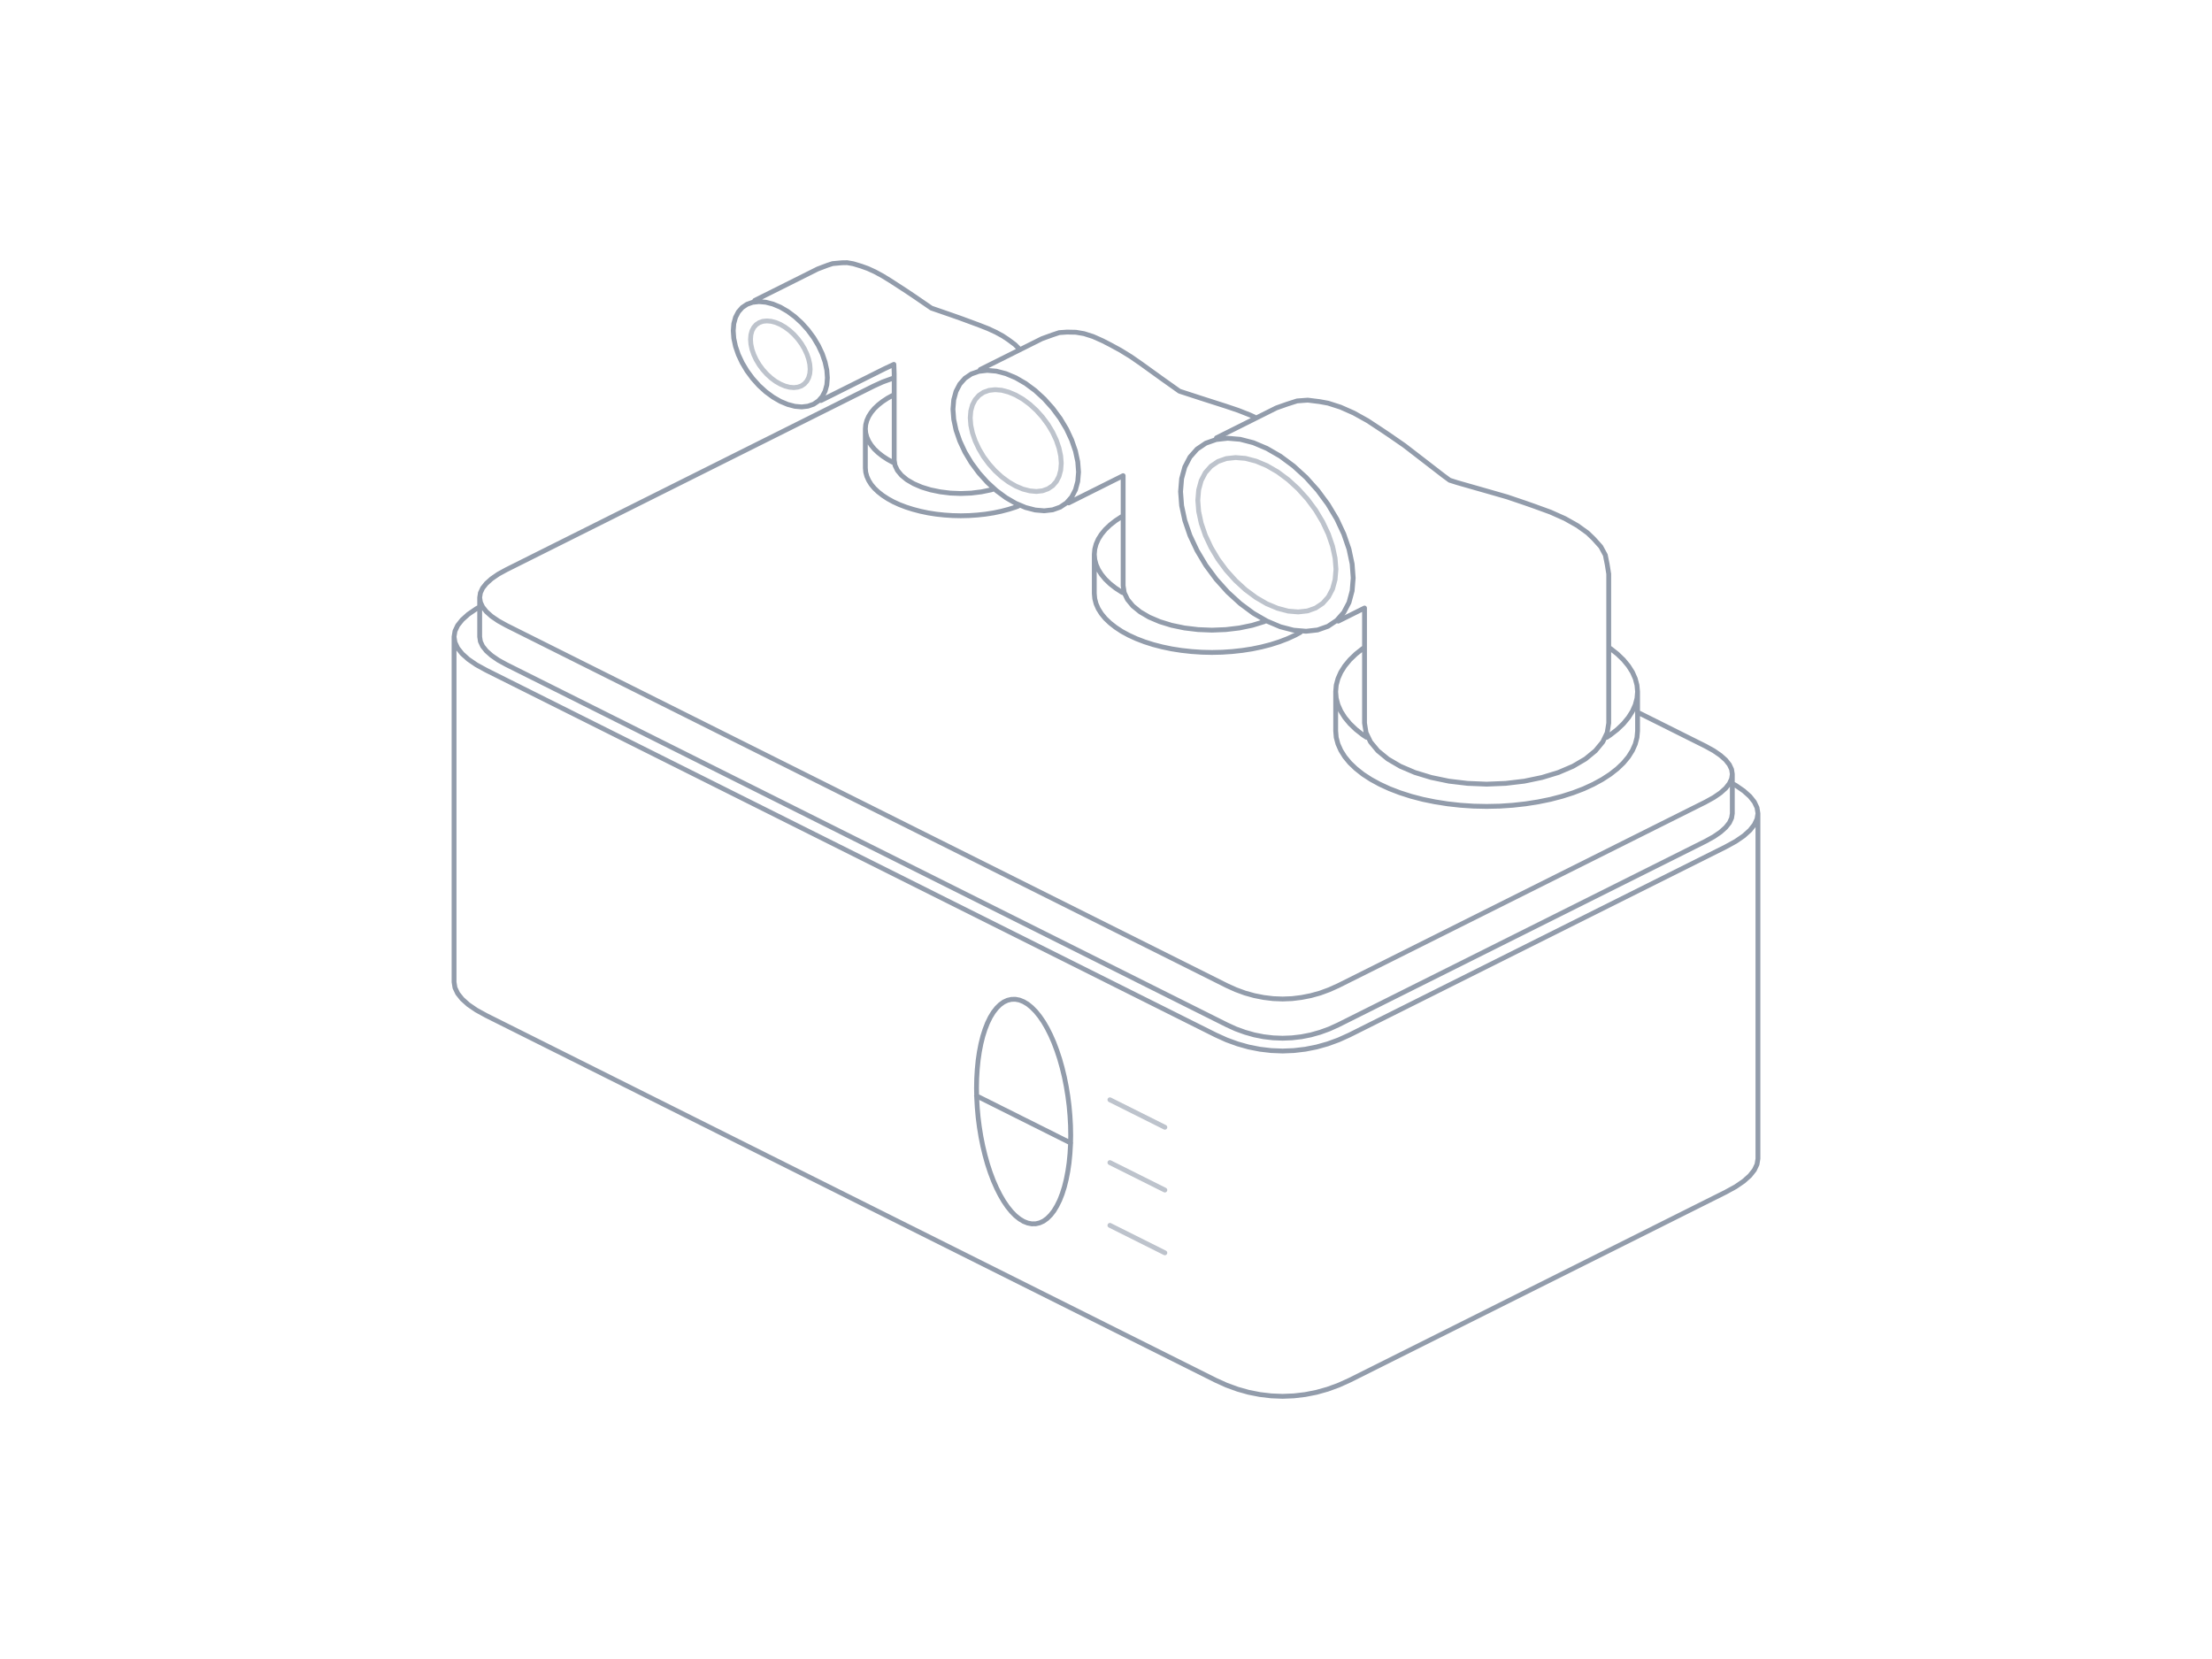
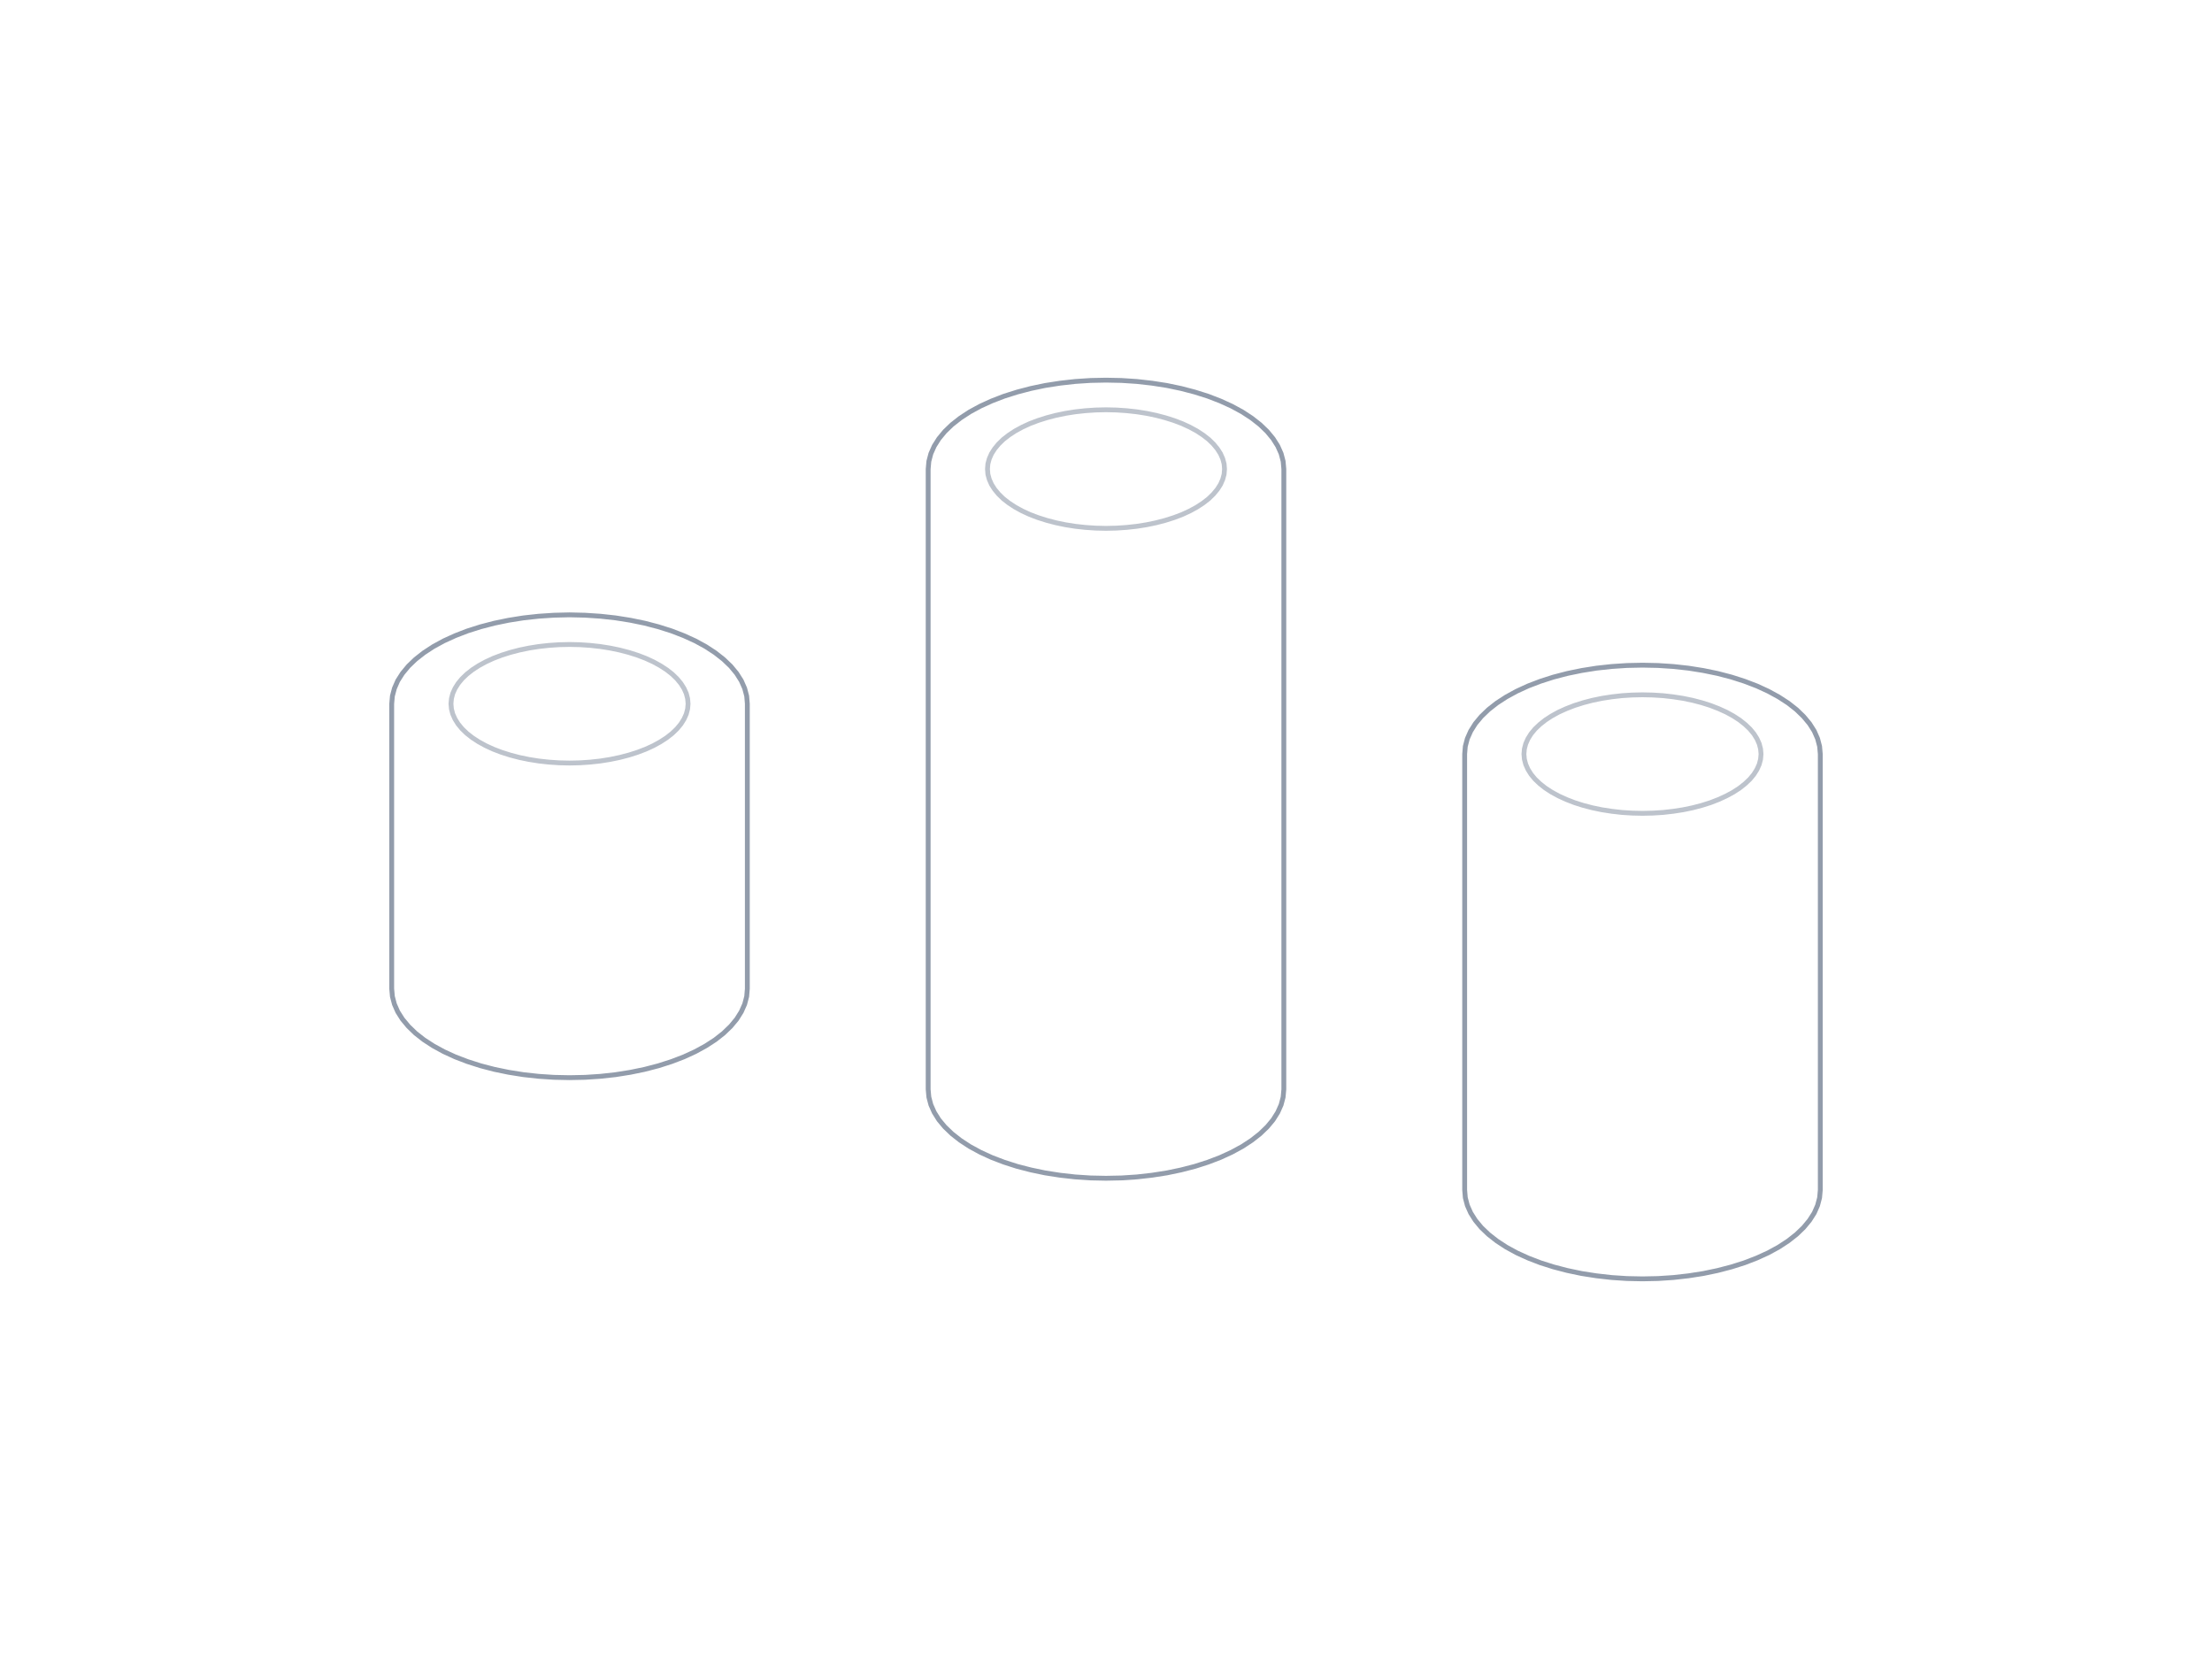
<svg xmlns="http://www.w3.org/2000/svg" viewBox="0 0 480 360" role="img" color="#8792a2" fill="none" stroke="currentColor" stroke-width="1.05" stroke-linecap="round" stroke-linejoin="round">
-   <path vector-effect="non-scaling-stroke" stroke-opacity=".55" d="M175.80,80.11 175.72,79.05 175.48,77.95 175.09,76.82 174.56,75.69 173.90,74.58 173.13,73.54 172.26,72.57 171.33,71.72 170.34,70.99 169.33,70.40 168.31,69.97 167.33,69.72 166.39,69.64 165.52,69.73 164.75,70.01 164.09,70.45 163.56,71.05 163.17,71.79 162.94,72.66 162.86,73.64 162.94,74.69 163.17,75.79 163.56,76.93 164.09,78.06 164.75,79.16 165.52,80.20 166.39,81.17 167.33,82.03 168.31,82.76 169.33,83.34 170.34,83.77 171.33,84.03 172.26,84.11 173.13,84.01 173.90,83.74 174.56,83.29 175.09,82.69 175.48,81.95 175.72,81.08 175.80,80.11 M230.29,100.54 230.17,98.94 229.81,97.25 229.22,95.52 228.41,93.79 227.40,92.11 226.22,90.52 224.90,89.05 223.47,87.74 221.96,86.62 220.42,85.73 218.87,85.08 217.36,84.68 215.93,84.56 214.61,84.71 213.43,85.13 212.43,85.80 211.62,86.72 211.02,87.86 210.66,89.18 210.54,90.67 210.66,92.27 211.02,93.96 211.62,95.69 212.43,97.41 213.43,99.10 214.61,100.69 215.93,102.16 217.36,103.47 218.87,104.59 220.42,105.48 221.96,106.13 223.47,106.52 224.90,106.65 226.22,106.50 227.40,106.08 228.41,105.41 229.22,104.49 229.81,103.35 230.17,102.03 230.29,100.54 M289.90,123.53 289.71,121.10 289.16,118.54 288.26,115.91 287.03,113.29 285.51,110.74 283.72,108.32 281.71,106.09 279.54,104.10 277.26,102.41 274.91,101.05 272.57,100.07 270.28,99.47 268.11,99.29 266.10,99.51 264.31,100.14 262.79,101.17 261.56,102.56 260.66,104.28 260.11,106.29 259.92,108.55 260.11,110.98 260.66,113.54 261.56,116.17 262.79,118.79 264.31,121.34 266.10,123.76 268.11,125.99 270.28,127.98 272.57,129.67 274.91,131.03 277.26,132.01 279.54,132.61 281.71,132.79 283.72,132.57 285.51,131.93 287.03,130.91 288.26,129.52 289.16,127.80 289.71,125.78 289.90,123.53 M240.85,265.90 252.77,271.86 M240.85,252.28 252.77,258.24 M240.85,238.65 252.77,244.61" />
-   <path vector-effect="non-scaling-stroke" stroke-opacity=".9" d="M103.74,131.89 103.37,132.10 101.63,133.29 100.28,134.50 99.31,135.72 98.73,136.95 98.53,138.18 98.53,213.11 98.73,214.34 99.31,215.57 100.28,216.79 101.63,218.00 103.37,219.19 105.50,220.36 263.81,299.52 266.15,300.58 268.54,301.45 270.95,302.13 273.39,302.61 275.85,302.90 278.32,303.00 280.78,302.90 283.24,302.61 285.68,302.13 288.10,301.45 290.48,300.58 292.83,299.52 374.50,258.68 376.63,257.51 378.37,256.32 379.72,255.11 380.69,253.89 381.27,252.66 381.47,251.43 381.47,176.50 381.27,175.26 380.69,174.03 379.72,172.81 378.37,171.61 376.63,170.41 376.26,170.21 M381.47,176.50 381.27,177.73 380.69,178.96 379.72,180.18 378.37,181.39 376.63,182.58 374.50,183.75 292.83,224.59 290.48,225.65 288.10,226.52 285.68,227.20 283.24,227.68 280.78,227.97 278.32,228.07 275.85,227.97 273.39,227.68 270.95,227.20 268.54,226.52 266.15,225.65 263.81,224.59 105.50,145.43 103.37,144.26 101.63,143.07 100.28,141.86 99.31,140.64 98.73,139.41 98.53,138.18 M193.69,82.11 193.53,82.16 191.55,82.88 189.59,83.77 109.89,123.62 108.12,124.59 106.67,125.59 105.54,126.60 104.73,127.61 104.25,128.64 104.09,129.66 104.09,138.18 104.25,139.21 104.73,140.23 105.54,141.25 106.67,142.25 108.12,143.25 109.89,144.22 266.23,222.39 268.18,223.28 270.17,224.00 272.18,224.57 274.21,224.97 276.26,225.21 278.32,225.29 280.37,225.21 282.42,224.97 284.45,224.57 286.47,224.00 288.45,223.28 290.41,222.39 370.11,182.54 371.88,181.56 373.33,180.57 374.46,179.56 375.27,178.55 375.75,177.52 375.91,176.50 375.91,167.98 375.75,166.95 375.27,165.93 374.46,164.91 373.33,163.91 371.88,162.91 370.11,161.93 355.70,154.73 M375.91,167.98 375.75,169.01 375.27,170.03 374.46,171.05 373.33,172.06 371.88,173.05 370.11,174.03 290.41,213.88 288.45,214.76 286.47,215.49 284.45,216.05 282.42,216.45 280.37,216.70 278.32,216.78 276.26,216.70 274.21,216.45 272.18,216.05 270.17,215.49 268.18,214.76 266.23,213.88 109.89,135.71 108.12,134.73 106.67,133.74 105.54,132.73 104.73,131.71 104.25,130.69 104.09,129.66 M193.69,85.81 192.63,86.39 191.53,87.11 190.56,87.87 189.72,88.67 189.03,89.51 188.49,90.37 188.10,91.25 187.86,92.15 187.78,93.05 187.78,101.56 187.86,102.47 188.10,103.36 188.49,104.24 189.03,105.11 189.72,105.94 190.56,106.74 191.53,107.50 192.63,108.22 193.85,108.89 195.18,109.50 196.62,110.05 198.14,110.53 199.74,110.95 201.41,111.30 203.13,111.57 204.90,111.76 206.69,111.88 208.50,111.92 210.30,111.88 212.09,111.76 213.86,111.57 215.58,111.30 217.25,110.95 218.85,110.53 220.37,110.05 220.94,109.83 M193.76,100.33 192.63,99.71 191.53,98.99 190.56,98.23 189.72,97.43 189.03,96.59 188.49,95.73 188.10,94.85 187.86,93.95 187.78,93.05 M198.45,64.35 196.66,63.15 193.22,60.92 191.51,59.87 189.87,58.98 188.32,58.27 186.90,57.76 185.15,57.23 183.83,57.00 182.68,57.02 180.68,57.20 179.60,57.55 177.43,58.37 163.77,65.20 M178.15,86.91 191.88,80.05 193.97,79.07 194.04,81.13 194.04,99.86 194.22,100.99 194.75,102.09 195.62,103.14 196.80,104.11 198.28,104.97 200.00,105.71 201.93,106.30 204.03,106.73 206.23,107.00 208.50,107.09 210.76,107.00 212.96,106.73 215.06,106.30 215.40,106.19 M221.08,75.61 220.23,74.77 218.82,73.72 217.60,72.91 216.12,72.10 214.41,71.31 212.50,70.56 208.55,69.10 206.45,68.36 202.11,66.86 198.45,64.35 M179.54,81.98 179.42,80.32 179.04,78.57 178.43,76.78 177.59,75.00 176.55,73.26 175.33,71.61 173.97,70.09 172.48,68.73 170.93,67.58 169.33,66.65 167.73,65.98 166.17,65.58 164.69,65.45 163.32,65.60 162.10,66.03 161.06,66.73 160.22,67.68 159.61,68.86 159.23,70.23 159.11,71.76 159.23,73.42 159.61,75.17 160.22,76.96 161.06,78.74 162.10,80.48 163.32,82.13 164.69,83.66 166.17,85.01 167.73,86.16 169.33,87.09 170.93,87.76 172.48,88.17 173.97,88.30 175.33,88.14 176.55,87.71 177.59,87.01 178.43,86.06 179.04,84.89 179.42,83.52 179.54,81.98 M243.37,112.13 242.08,112.98 240.88,113.92 239.85,114.90 239.00,115.93 238.33,116.99 237.85,118.08 237.56,119.18 237.46,120.30 237.46,128.81 237.56,129.92 237.85,131.03 238.33,132.12 239.00,133.18 239.85,134.21 240.88,135.19 242.08,136.13 243.43,137.02 244.94,137.84 246.58,138.59 248.35,139.27 250.23,139.87 252.20,140.38 254.26,140.81 256.38,141.14 258.56,141.38 260.77,141.53 262.99,141.58 265.22,141.53 267.42,141.38 269.60,141.14 271.72,140.81 273.78,140.38 275.75,139.87 277.63,139.27 279.40,138.59 281.04,137.84 282.16,137.23 M243.60,128.59 243.43,128.50 242.08,127.62 240.88,126.68 239.85,125.69 239.00,124.66 238.33,123.60 237.85,122.51 237.56,121.41 237.46,120.30 M252.04,82.12 247.71,79.00 245.42,77.41 243.15,76.01 240.96,74.82 239.27,73.95 237.18,73.02 235.23,72.40 233.47,72.10 231.53,72.06 229.85,72.18 228.41,72.66 226.11,73.49 212.71,80.19 M231.90,109.13 243.72,103.22 243.72,127.11 243.96,128.62 244.67,130.09 245.82,131.48 247.40,132.77 249.37,133.92 251.67,134.90 254.24,135.69 257.04,136.27 259.98,136.62 262.99,136.74 266.00,136.62 268.94,136.27 271.74,135.69 274.31,134.90 274.39,134.87 M272.22,90.50 271.22,90.04 268.68,89.04 265.95,88.12 260.67,86.43 255.94,84.89 252.04,82.12 M234.04,102.42 233.87,100.20 233.37,97.87 232.55,95.49 231.44,93.11 230.05,90.79 228.42,88.59 226.60,86.56 224.63,84.75 222.55,83.21 220.42,81.98 218.28,81.08 216.21,80.54 214.23,80.37 212.41,80.58 210.78,81.15 209.39,82.09 208.28,83.35 207.46,84.92 206.96,86.74 206.79,88.79 206.96,91.01 207.46,93.34 208.28,95.72 209.39,98.10 210.78,100.42 212.41,102.62 214.23,104.65 216.21,106.46 218.28,107.99 220.42,109.23 222.55,110.13 224.63,110.67 226.60,110.84 228.42,110.63 230.05,110.05 231.44,109.12 232.55,107.86 233.37,106.29 233.87,104.46 234.04,102.42 M295.75,140.71 294.23,141.91 292.91,143.18 291.82,144.50 290.96,145.86 290.34,147.26 289.96,148.67 289.84,150.10 289.84,158.61 289.96,160.04 290.34,161.46 290.96,162.85 291.82,164.22 292.91,165.54 294.23,166.80 295.76,168.01 297.50,169.14 299.43,170.19 301.54,171.16 303.81,172.03 306.22,172.80 308.75,173.46 311.39,174.00 314.12,174.43 316.91,174.74 319.74,174.93 322.59,174.99 325.45,174.93 328.28,174.74 331.07,174.43 333.80,174.00 336.44,173.46 338.97,172.80 341.38,172.03 343.65,171.16 345.75,170.19 347.68,169.14 349.42,168.01 350.96,166.80 352.28,165.54 353.37,164.22 354.23,162.85 354.85,161.46 355.22,160.04 355.35,158.61 355.35,150.10 355.22,148.67 354.85,147.26 354.23,145.86 353.37,144.50 352.28,143.18 350.96,141.91 349.44,140.71 M355.35,150.10 355.22,151.53 354.85,152.94 354.23,154.34 353.37,155.70 352.28,157.02 350.96,158.29 349.42,159.49 348.67,159.99 M296.52,159.99 295.76,159.49 294.23,158.29 292.91,157.02 291.82,155.70 290.96,154.34 290.34,152.94 289.96,151.53 289.84,150.10 M313.23,103.22 307.83,99.05 304.74,96.67 301.59,94.49 299.79,93.28 296.75,91.28 293.76,89.62 290.89,88.35 288.21,87.49 286.35,87.15 285.79,87.08 283.78,86.83 281.47,87.00 279.23,87.72 276.99,88.51 263.97,95.02 M290.39,134.79 296.10,131.94 296.10,156.91 296.43,158.98 297.40,161.00 298.99,162.92 301.16,164.70 303.86,166.28 307.02,167.63 310.57,168.71 314.41,169.51 318.45,169.99 322.59,170.16 326.74,169.99 330.78,169.51 334.62,168.71 338.17,167.63 341.33,166.28 344.03,164.70 346.20,162.92 347.79,161.00 348.76,158.98 349.09,156.91 349.09,124.55 348.76,122.48 348.35,120.44 347.37,118.63 346.12,117.24 345.77,116.86 344.49,115.63 342.29,114.05 339.59,112.53 336.43,111.12 332.91,109.84 330.80,109.10 327.05,107.83 323.12,106.70 316.25,104.74 314.58,104.21 313.23,103.22 M293.64,125.41 293.41,122.36 292.73,119.16 291.60,115.88 290.07,112.61 288.16,109.42 285.92,106.39 283.42,103.60 280.70,101.12 277.84,99.00 274.91,97.31 271.98,96.07 269.12,95.33 266.41,95.10 263.90,95.38 261.66,96.17 259.76,97.45 258.22,99.19 257.10,101.34 256.41,103.86 256.18,106.67 256.41,109.72 257.10,112.92 258.22,116.20 259.76,119.47 261.66,122.66 263.90,125.69 266.41,128.48 269.12,130.96 271.98,133.08 274.91,134.77 277.84,136.01 280.70,136.75 283.42,136.98 285.92,136.70 288.16,135.91 290.07,134.63 291.60,132.89 292.73,130.74 293.41,128.22 293.64,125.41 M232.34,246.32 232.30,244.22 232.18,242.10 231.99,239.97 231.72,237.85 231.38,235.76 230.97,233.71 230.49,231.72 229.95,229.80 229.34,227.96 228.69,226.23 227.98,224.61 227.23,223.12 226.44,221.76 225.61,220.55 224.76,219.50 223.89,218.62 223.01,217.90 222.12,217.37 221.23,217.01 220.34,216.84 219.47,216.86 218.62,217.06 217.80,217.44 217.01,218.01 216.26,218.75 215.55,219.66 214.89,220.74 214.29,221.97 213.75,223.35 213.27,224.86 212.86,226.50 212.52,228.25 212.25,230.10 212.06,232.04 211.94,234.04 211.90,236.10 211.94,238.20 212.06,240.32 212.25,242.44 212.52,244.56 212.86,246.65 213.27,248.70 213.75,250.70 214.29,252.62 214.89,254.45 215.55,256.19 216.26,257.81 217.01,259.30 217.80,260.66 218.62,261.86 219.47,262.91 220.34,263.80 221.23,264.51 222.12,265.05 223.01,265.40 223.89,265.57 224.76,265.56 225.61,265.36 226.44,264.98 227.23,264.41 227.98,263.67 228.69,262.76 229.34,261.68 229.95,260.45 230.49,259.07 230.97,257.55 231.38,255.91 231.72,254.16 231.99,252.31 232.18,250.38 232.30,248.38 232.34,246.32 M211.90,237.80 232.34,248.02" />
+   <path vector-effect="non-scaling-stroke" stroke-opacity=".55" d="M105.40,143.62 107.05,142.86 108.83,142.18 110.72,141.58 112.71,141.06 114.79,140.63 116.93,140.29 119.12,140.05 121.34,139.90 123.59,139.85 125.83,139.90 128.05,140.05 130.24,140.29 132.38,140.63 134.46,141.06 136.45,141.58 138.34,142.18 140.12,142.86 141.78,143.62 143.29,144.45 144.66,145.34 145.86,146.28 146.90,147.28 147.76,148.32 148.43,149.39 148.92,150.48 149.21,151.59 149.31,152.72 149.21,153.84 148.92,154.95 148.43,156.04 147.76,157.11 146.90,158.15 145.86,159.15 144.66,160.09 143.29,160.98 141.78,161.81 140.12,162.57 138.34,163.25 136.45,163.85 134.46,164.37 132.38,164.80 130.24,165.14 128.05,165.38 125.83,165.53 123.59,165.58 121.34,165.53 119.12,165.38 116.93,165.14 114.79,164.80 112.71,164.37 110.72,163.85 108.83,163.25 107.05,162.57 105.40,161.81 103.88,160.98 102.51,160.09 101.31,159.15 100.27,158.15 99.41,157.11 98.74,156.04 98.25,154.95 97.96,153.84 97.86,152.72 97.96,151.59 98.25,150.48 98.74,149.39 99.41,148.32 100.27,147.28 101.31,146.28 102.51,145.34 103.88,144.45 105.40,143.62 M221.81,92.69 223.46,91.93 225.25,91.25 227.14,90.65 229.13,90.13 231.20,89.70 233.34,89.36 235.53,89.12 237.76,88.97 240.00,88.92 242.24,88.97 244.47,89.12 246.66,89.36 248.80,89.70 250.87,90.13 252.86,90.65 254.75,91.25 256.54,91.93 258.19,92.69 259.71,93.52 261.07,94.41 262.28,95.35 263.31,96.35 264.17,97.39 264.85,98.46 265.33,99.55 265.63,100.66 265.72,101.78 265.63,102.91 265.33,104.02 264.85,105.11 264.17,106.18 263.31,107.22 262.28,108.22 261.07,109.16 259.71,110.05 258.19,110.88 256.54,111.64 254.75,112.32 252.86,112.92 250.87,113.44 248.80,113.87 246.66,114.21 244.47,114.45 242.24,114.60 240.00,114.65 237.76,114.60 235.53,114.45 233.34,114.21 231.20,113.87 229.13,113.44 227.14,112.92 225.25,112.32 223.46,111.64 221.81,110.88 220.29,110.05 218.93,109.16 217.72,108.22 216.69,107.22 215.83,106.18 215.15,105.11 214.67,104.02 214.37,102.91 214.28,101.78 214.37,100.66 214.67,99.55 215.15,98.46 215.83,97.39 216.69,96.35 217.72,95.35 218.93,94.41 220.29,93.52 221.81,92.69 M338.22,154.53 339.88,153.78 341.66,153.09 343.55,152.49 345.54,151.97 347.62,151.54 349.76,151.21 351.95,150.96 354.17,150.82 356.41,150.77 358.66,150.82 360.88,150.96 363.07,151.21 365.21,151.54 367.29,151.97 369.28,152.49 371.17,153.09 372.95,153.78 374.60,154.53 376.12,155.36 377.49,156.25 378.69,157.20 379.73,158.19 380.59,159.23 381.26,160.30 381.75,161.40 382.04,162.51 382.14,163.63 382.04,164.75 381.75,165.86 381.26,166.96 380.59,168.03 379.73,169.07 378.69,170.06 377.49,171.01 376.12,171.90 374.60,172.72 372.95,173.48 371.17,174.17 369.28,174.77 367.29,175.29 365.21,175.72 363.07,176.05 360.88,176.30 358.66,176.44 356.41,176.49 354.17,176.44 351.95,176.30 349.76,176.05 347.62,175.72 345.54,175.29 343.55,174.77 341.66,174.17 339.88,173.48 338.22,172.72 336.71,171.90 335.34,171.01 334.14,170.06 333.10,169.07 332.24,168.03 331.57,166.96 331.08,165.86 330.79,164.75 330.69,163.63 330.79,162.51 331.08,161.40 331.57,160.30 332.24,159.23 333.10,158.19 334.14,157.20 335.34,156.25 336.71,155.36 338.22,154.53" />
+   <path vector-effect="non-scaling-stroke" stroke-opacity=".9" d="M123.59,133.42 120.22,133.50 116.89,133.72 113.60,134.08 110.39,134.59 107.28,135.23 104.29,136.01 101.45,136.91 98.78,137.94 96.30,139.07 94.03,140.31 91.98,141.65 90.17,143.07 88.62,144.56 87.33,146.12 86.31,147.72 85.59,149.37 85.15,151.03 85.00,152.72 85.00,214.56 85.15,216.24 85.59,217.91 86.31,219.55 87.33,221.16 88.62,222.71 90.17,224.21 91.98,225.63 94.03,226.96 96.30,228.20 98.78,229.34 101.45,230.36 104.29,231.27 107.28,232.05 110.39,232.69 113.60,233.20 116.89,233.56 120.22,233.78 123.59,233.85 126.95,233.78 130.29,233.56 133.57,233.20 136.78,232.69 139.89,232.05 142.88,231.27 145.72,230.36 148.39,229.34 150.87,228.20 153.14,226.96 155.19,225.63 157.00,224.21 158.56,222.71 159.85,221.16 160.86,219.55 161.59,217.91 162.03,216.24 162.17,214.56 162.17,152.72 162.03,151.03 161.59,149.37 160.86,147.72 159.85,146.12 158.56,144.56 157.00,143.07 155.19,141.65 153.14,140.31 150.87,139.07 148.39,137.94 145.72,136.91 142.88,136.01 139.89,135.23 136.78,134.59 133.57,134.08 130.29,133.72 126.95,133.50 123.59,133.42 M240.00,82.49 236.64,82.56 233.30,82.78 230.01,83.15 226.80,83.65 223.69,84.30 220.71,85.08 217.87,85.98 215.20,87.01 212.72,88.14 210.44,89.38 208.39,90.72 206.58,92.14 205.03,93.63 203.74,95.19 202.73,96.79 202.00,98.43 201.56,100.10 201.41,101.78 201.41,236.39 201.56,238.07 202.00,239.74 202.73,241.38 203.74,242.99 205.03,244.54 206.58,246.03 208.39,247.45 210.44,248.79 212.72,250.03 215.20,251.17 217.87,252.19 220.71,253.10 223.69,253.87 226.80,254.52 230.01,255.02 233.30,255.39 236.64,255.61 240.00,255.68 243.36,255.61 246.70,255.39 249.99,255.02 253.20,254.52 256.31,253.87 259.29,253.10 262.13,252.19 264.80,251.17 267.28,250.03 267.28,250.03 269.56,248.79 271.61,247.45 273.42,246.03 274.97,244.54 276.26,242.99 277.27,241.38 278.00,239.74 278.44,238.07 278.59,236.39 278.59,101.78 278.44,100.10 278.00,98.43 277.27,96.79 276.26,95.19 274.97,93.63 273.42,92.14 271.61,90.72 269.56,89.38 267.28,88.14 264.80,87.01 262.13,85.98 259.29,85.08 256.31,84.30 253.20,83.65 249.99,83.15 246.70,82.78 243.36,82.56 240.00,82.49 M356.41,144.34 353.05,144.41 349.71,144.63 346.43,144.99 343.22,145.50 340.11,146.14 337.12,146.92 334.28,147.83 331.61,148.85 329.13,149.99 326.86,151.23 324.81,152.56 323.00,153.98 321.44,155.48 320.15,157.03 319.14,158.64 318.41,160.28 317.97,161.95 317.83,163.63 317.83,258.22 317.97,259.90 318.41,261.57 319.14,263.21 320.15,264.81 321.44,266.37 323.00,267.86 324.81,269.28 326.86,270.62 329.13,271.86 331.61,272.99 334.28,274.02 337.12,274.92 340.11,275.70 343.22,276.35 346.43,276.85 349.71,277.22 353.05,277.44 356.41,277.51 359.78,277.44 363.11,277.22 366.40,276.85 369.61,276.35 372.72,275.70 375.71,274.92 378.55,274.02 381.22,272.99 383.70,271.86 385.97,270.62 388.02,269.28 389.83,267.86 391.38,266.37 392.67,264.81 393.69,263.21 394.41,261.57 394.85,259.90 395.00,258.22 395.00,163.63 394.85,161.95 394.41,160.28 393.69,158.64 392.67,157.03 391.38,155.48 389.83,153.98 388.02,152.56 385.97,151.23 383.70,149.99 381.22,148.85 378.55,147.83 375.71,146.92 372.72,146.14 369.61,145.50 366.40,144.99 363.11,144.63 359.78,144.41 356.41,144.34" />
</svg>
